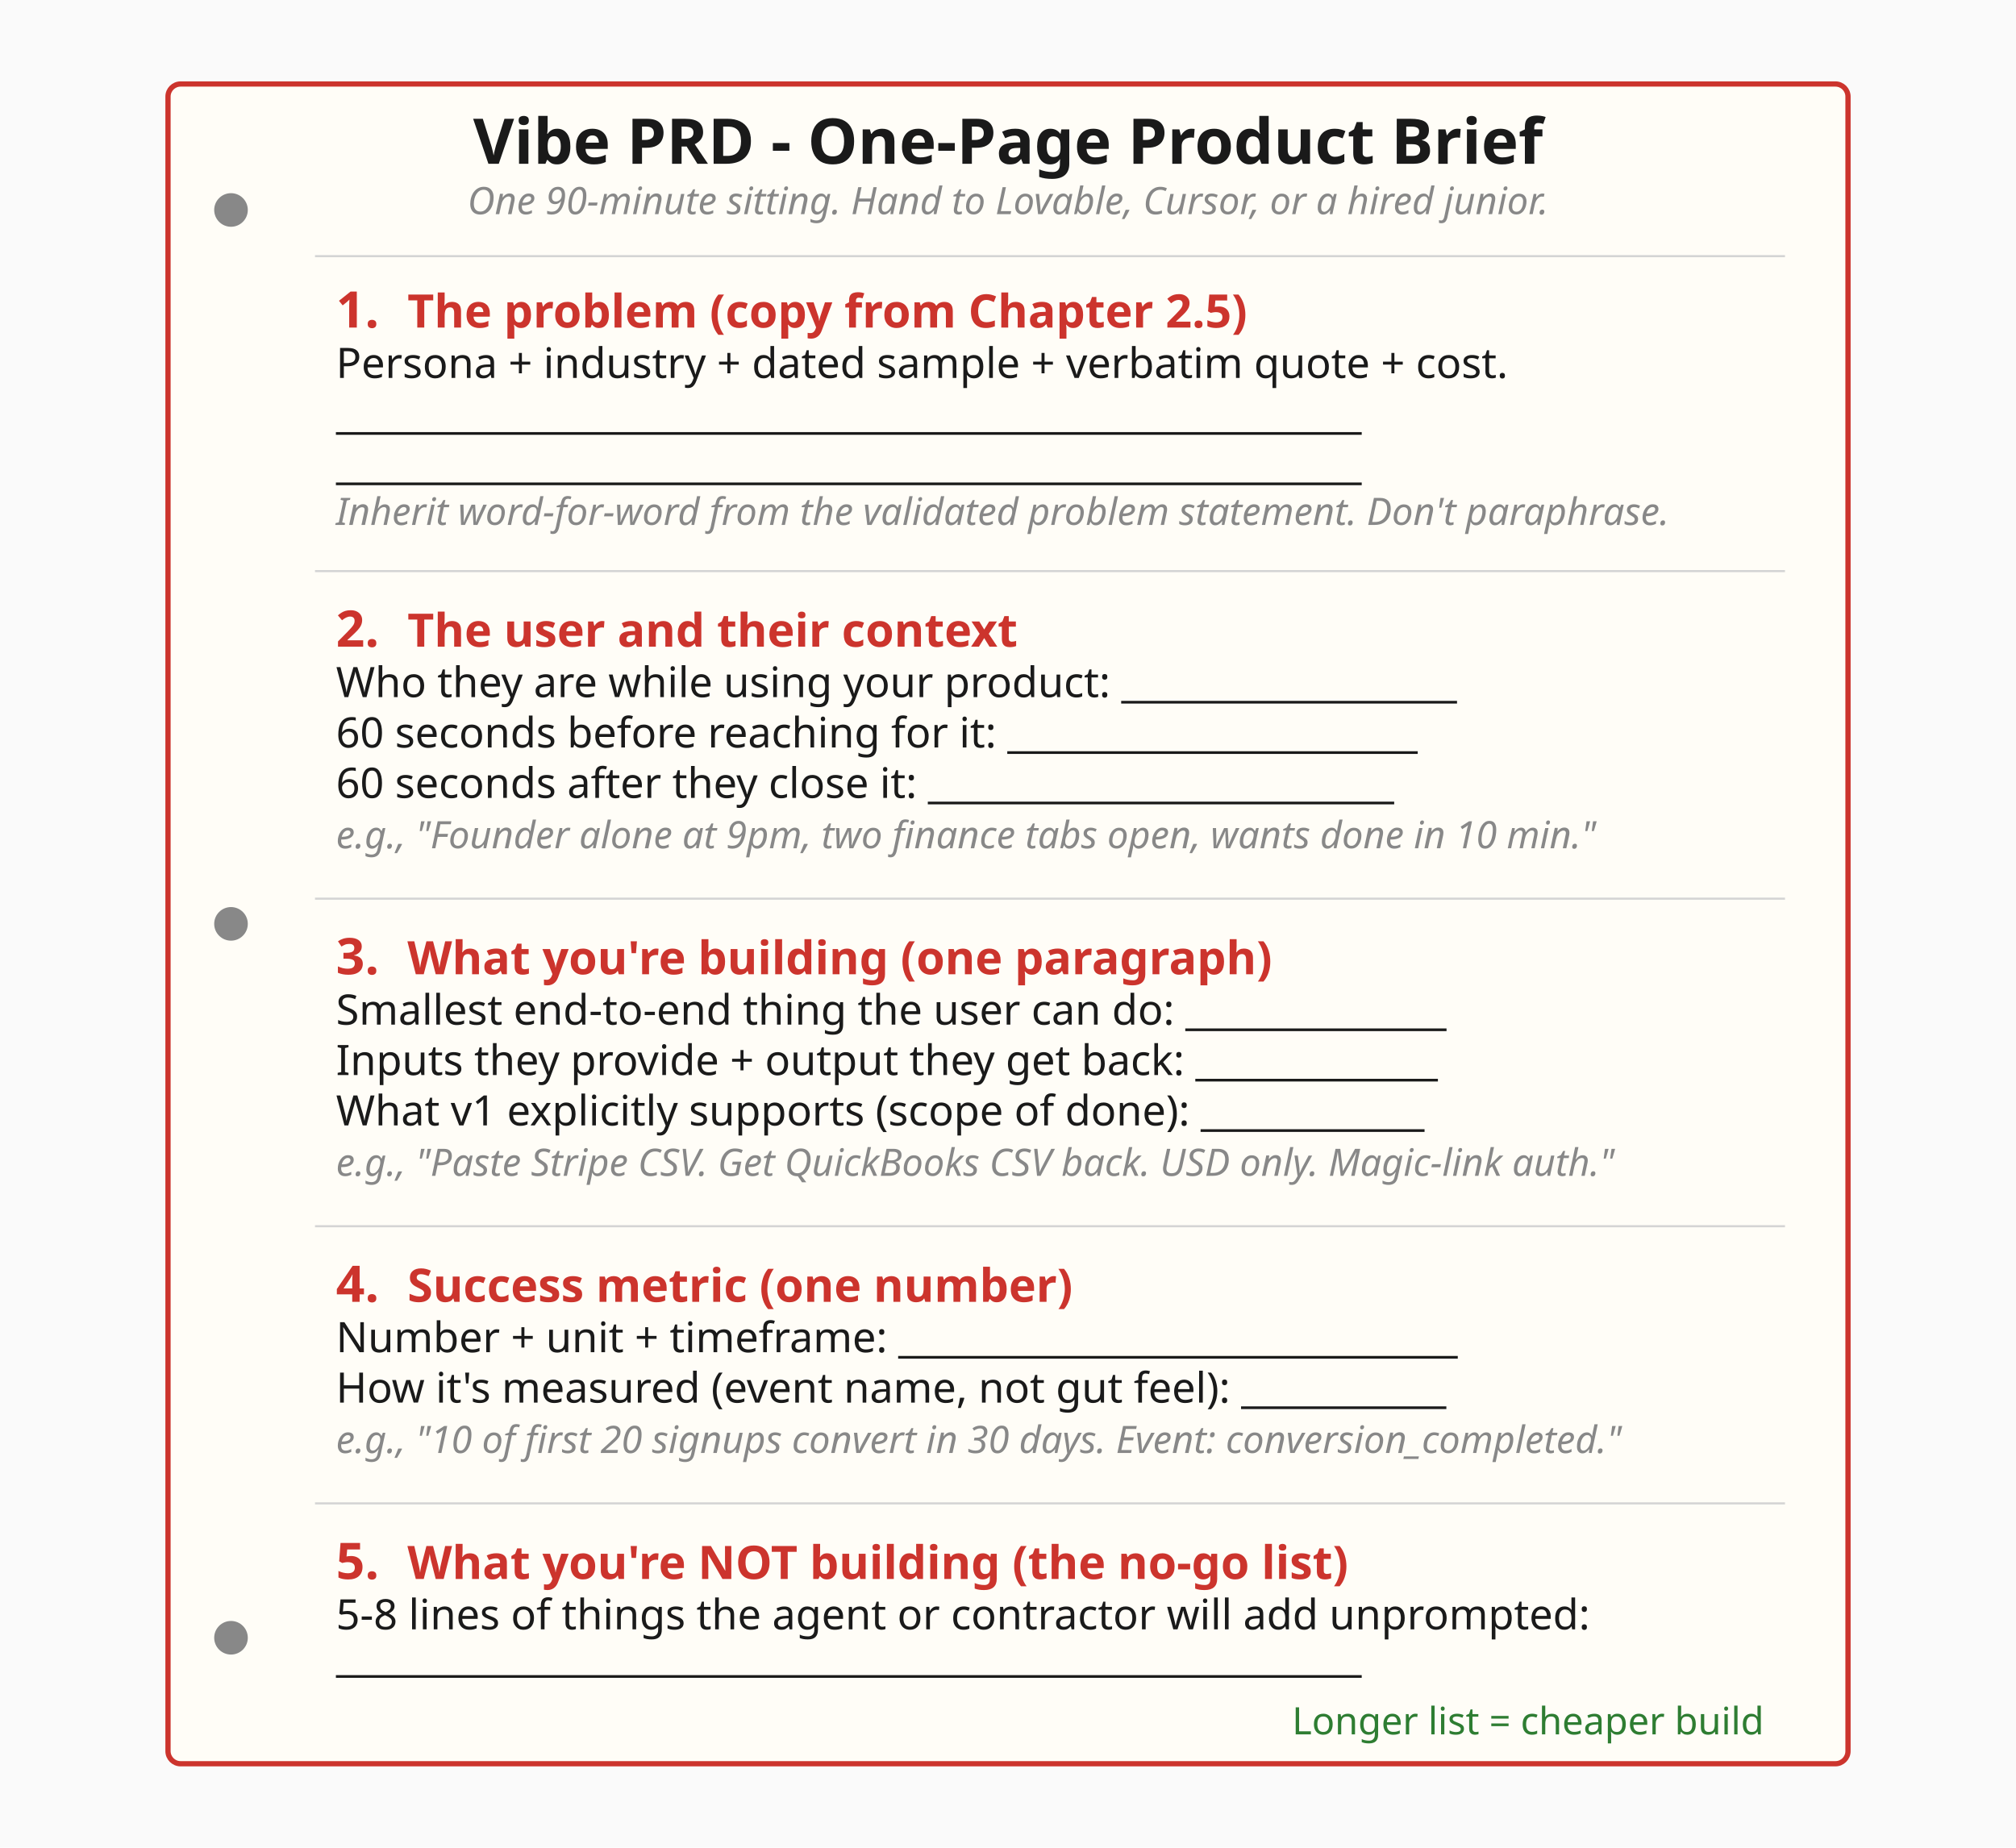
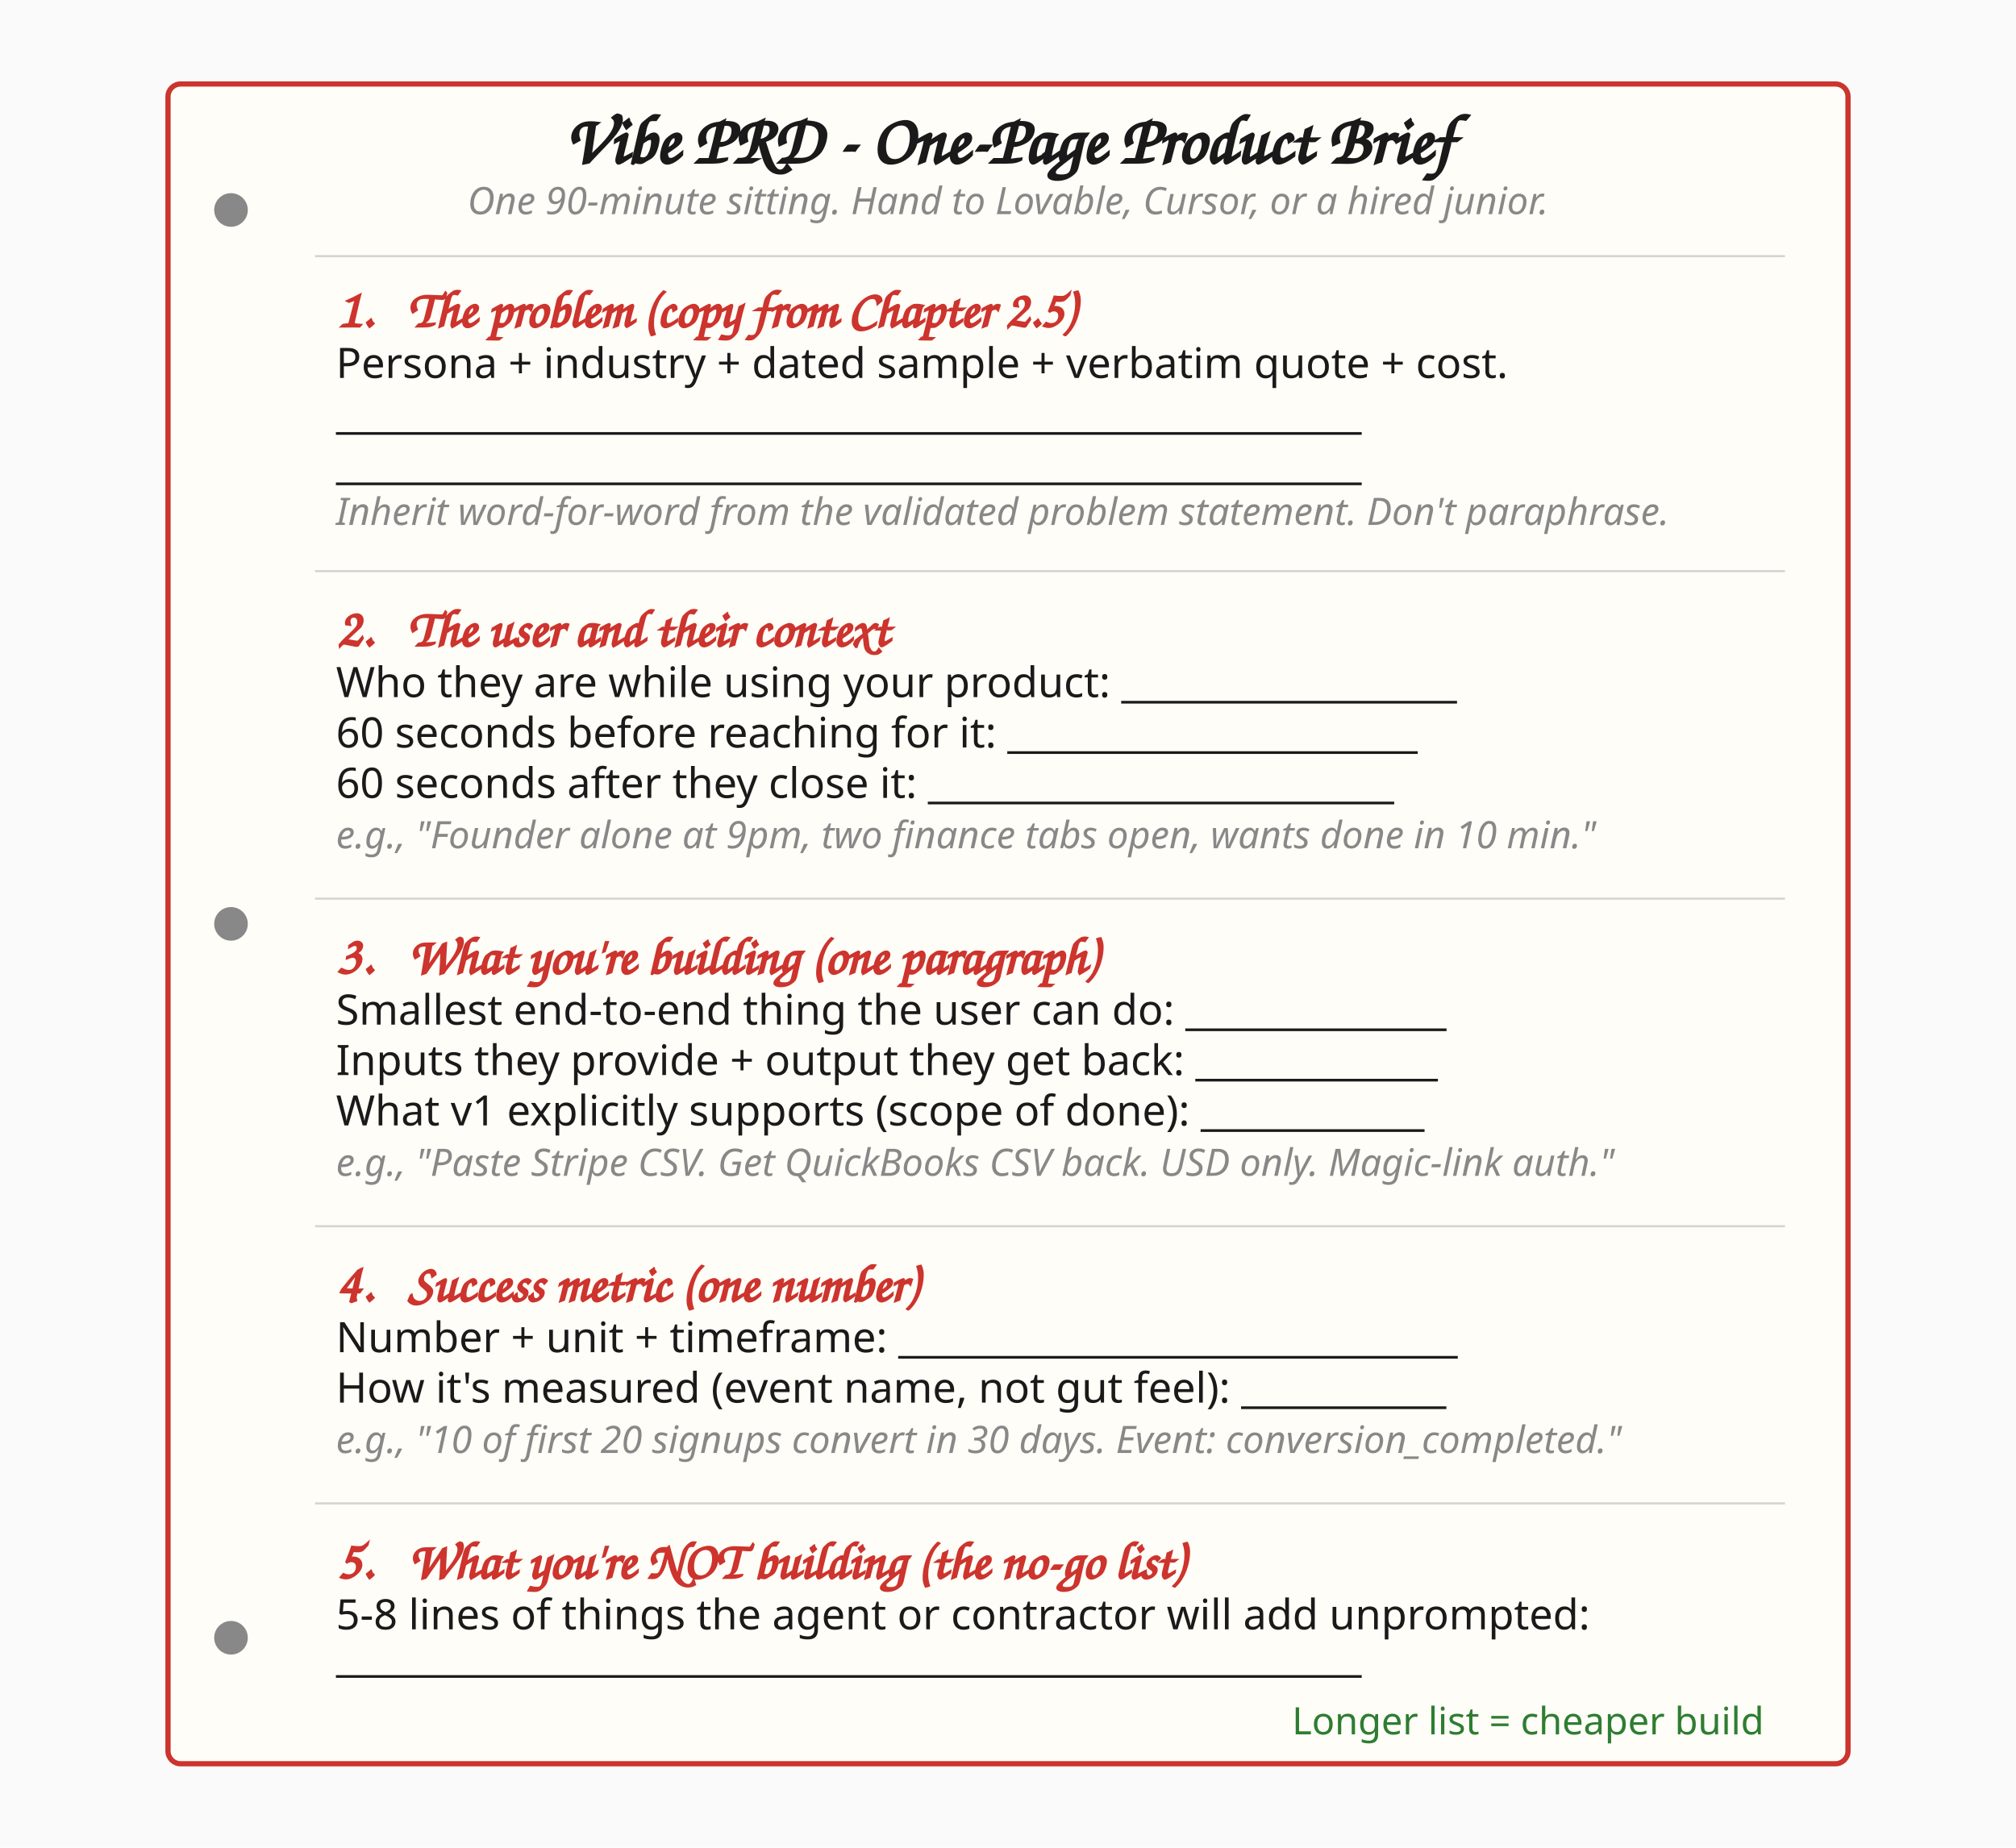
<svg xmlns="http://www.w3.org/2000/svg" viewBox="0 0 960 880" role="img" aria-label="One-page Vibe PRD template. A notebook page with five labeled sections: the problem (from the Chapter 2.5 synthesis), the user and their context, what you're building, success metric, what you're NOT building.">
  <defs>
    <style>
      .sans { font-family: "Segoe UI", system-ui, -apple-system, sans-serif; }
+       .hand { font-family: "Caveat", "Patrick Hand", "Comic Sans MS", cursive; }
      .page { fill: #fffdf7; stroke: #cc342d; stroke-width: 2.5; }
      .holes { fill: #888; }
      .line { stroke: #d4d4d4; stroke-width: 1; }
-       .stitle { font-size: 22px; font-weight: bold; fill: #cc342d; }
-       .snum { font-size: 24px; font-weight: bold; fill: #cc342d; }
+       .stitle { font-size: 25px; font-weight: bold; fill: #cc342d; }
+       .snum { font-size: 26px; font-weight: bold; fill: #cc342d; }
      .body { font-size: 20px; fill: #1a1a1a; }
      .hint { font-size: 18px; fill: #888; font-style: italic; }
-       .header { font-size: 30px; fill: #1a1a1a; font-weight: bold; }
+       .header { font-size: 33px; fill: #1a1a1a; font-weight: bold; }
      .footer { font-size: 18px; fill: #2e7d32; }
    </style>
  </defs>
  <rect width="960" height="880" fill="#fafafa" />
  <rect x="80" y="40" width="800" height="800" rx="6" class="page" />
  <circle cx="110" cy="100" r="8" class="holes" />
  <circle cx="110" cy="440" r="8" class="holes" />
  <circle cx="110" cy="780" r="8" class="holes" />
-   <text x="480" y="78" text-anchor="middle" class="sans header">Vibe PRD - One-Page Product Brief</text>
+   <text x="480" y="78" text-anchor="middle" class="hand header">Vibe PRD - One-Page Product Brief</text>
  <text x="480" y="102" text-anchor="middle" class="sans hint">One 90-minute sitting. Hand to Lovable, Cursor, or a hired junior.</text>
  <line x1="150" y1="122" x2="850" y2="122" class="line" />
-   <text x="160" y="156" class="sans snum">1.</text>
-   <text x="194" y="156" class="sans stitle">The problem (copy from Chapter 2.5)</text>
+   <text x="160" y="156" class="hand snum">1.</text>
+   <text x="194" y="156" class="hand stitle">The problem (copy from Chapter 2.5)</text>
  <text x="160" y="180" class="sans body">Persona + industry + dated sample + verbatim quote + cost.</text>
  <text x="160" y="204" class="sans body">_______________________________________________________</text>
  <text x="160" y="228" class="sans body">_______________________________________________________</text>
  <text x="160" y="250" class="sans hint">Inherit word-for-word from the validated problem statement. Don't paraphrase.</text>
  <line x1="150" y1="272" x2="850" y2="272" class="line" />
-   <text x="160" y="308" class="sans snum">2.</text>
-   <text x="194" y="308" class="sans stitle">The user and their context</text>
+   <text x="160" y="308" class="hand snum">2.</text>
+   <text x="194" y="308" class="hand stitle">The user and their context</text>
  <text x="160" y="332" class="sans body">Who they are while using your product: __________________</text>
  <text x="160" y="356" class="sans body">60 seconds before reaching for it: ______________________</text>
  <text x="160" y="380" class="sans body">60 seconds after they close it: _________________________</text>
  <text x="160" y="404" class="sans hint">e.g., "Founder alone at 9pm, two finance tabs open, wants done in 10 min."</text>
  <line x1="150" y1="428" x2="850" y2="428" class="line" />
-   <text x="160" y="464" class="sans snum">3.</text>
-   <text x="194" y="464" class="sans stitle">What you're building (one paragraph)</text>
+   <text x="160" y="464" class="hand snum">3.</text>
+   <text x="194" y="464" class="hand stitle">What you're building (one paragraph)</text>
  <text x="160" y="488" class="sans body">Smallest end-to-end thing the user can do: ______________</text>
  <text x="160" y="512" class="sans body">Inputs they provide + output they get back: _____________</text>
  <text x="160" y="536" class="sans body">What v1 explicitly supports (scope of done): ____________</text>
  <text x="160" y="560" class="sans hint">e.g., "Paste Stripe CSV. Get QuickBooks CSV back. USD only. Magic-link auth."</text>
  <line x1="150" y1="584" x2="850" y2="584" class="line" />
-   <text x="160" y="620" class="sans snum">4.</text>
-   <text x="194" y="620" class="sans stitle">Success metric (one number)</text>
+   <text x="160" y="620" class="hand snum">4.</text>
+   <text x="194" y="620" class="hand stitle">Success metric (one number)</text>
  <text x="160" y="644" class="sans body">Number + unit + timeframe: ______________________________</text>
  <text x="160" y="668" class="sans body">How it's measured (event name, not gut feel): ___________</text>
  <text x="160" y="692" class="sans hint">e.g., "10 of first 20 signups convert in 30 days. Event: conversion_completed."</text>
  <line x1="150" y1="716" x2="850" y2="716" class="line" />
-   <text x="160" y="752" class="sans snum">5.</text>
-   <text x="194" y="752" class="sans stitle">What you're NOT building (the no-go list)</text>
+   <text x="160" y="752" class="hand snum">5.</text>
+   <text x="194" y="752" class="hand stitle">What you're NOT building (the no-go list)</text>
  <text x="160" y="776" class="sans body">5-8 lines of things the agent or contractor will add unprompted:</text>
  <text x="160" y="796" class="sans body">_______________________________________________________</text>
  <text x="840" y="826" text-anchor="end" class="sans footer">Longer list = cheaper build</text>
</svg>
